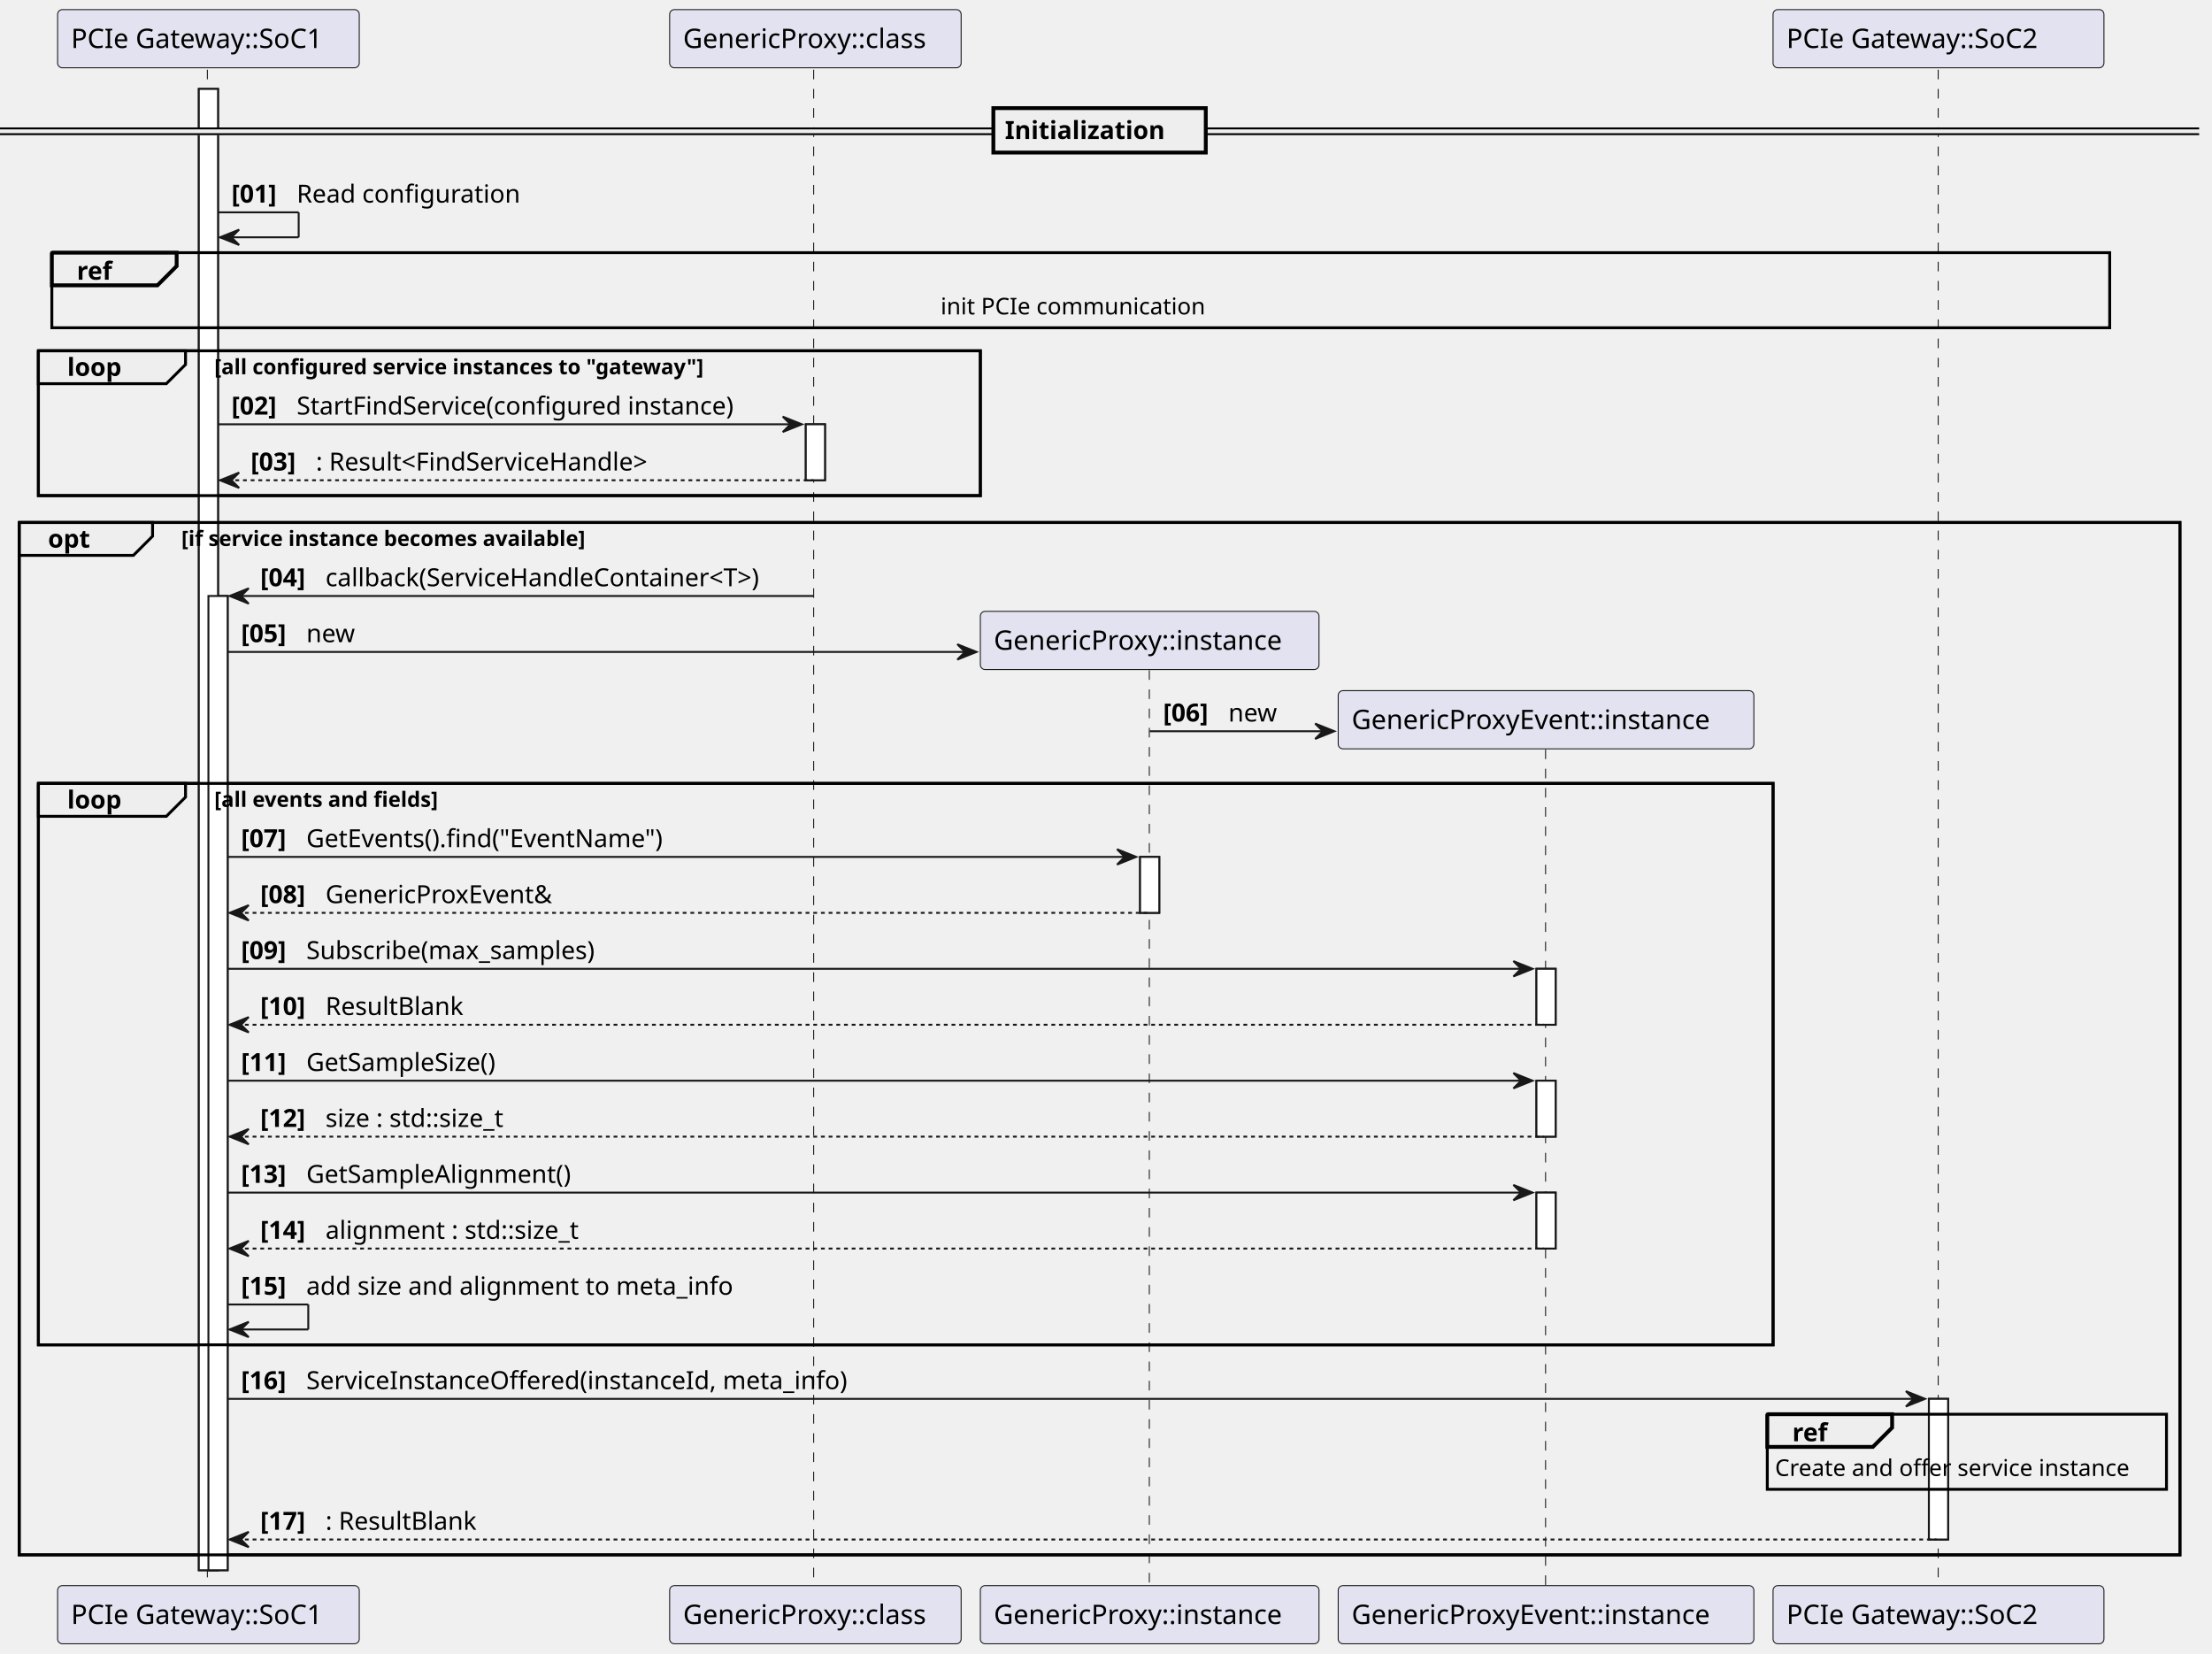
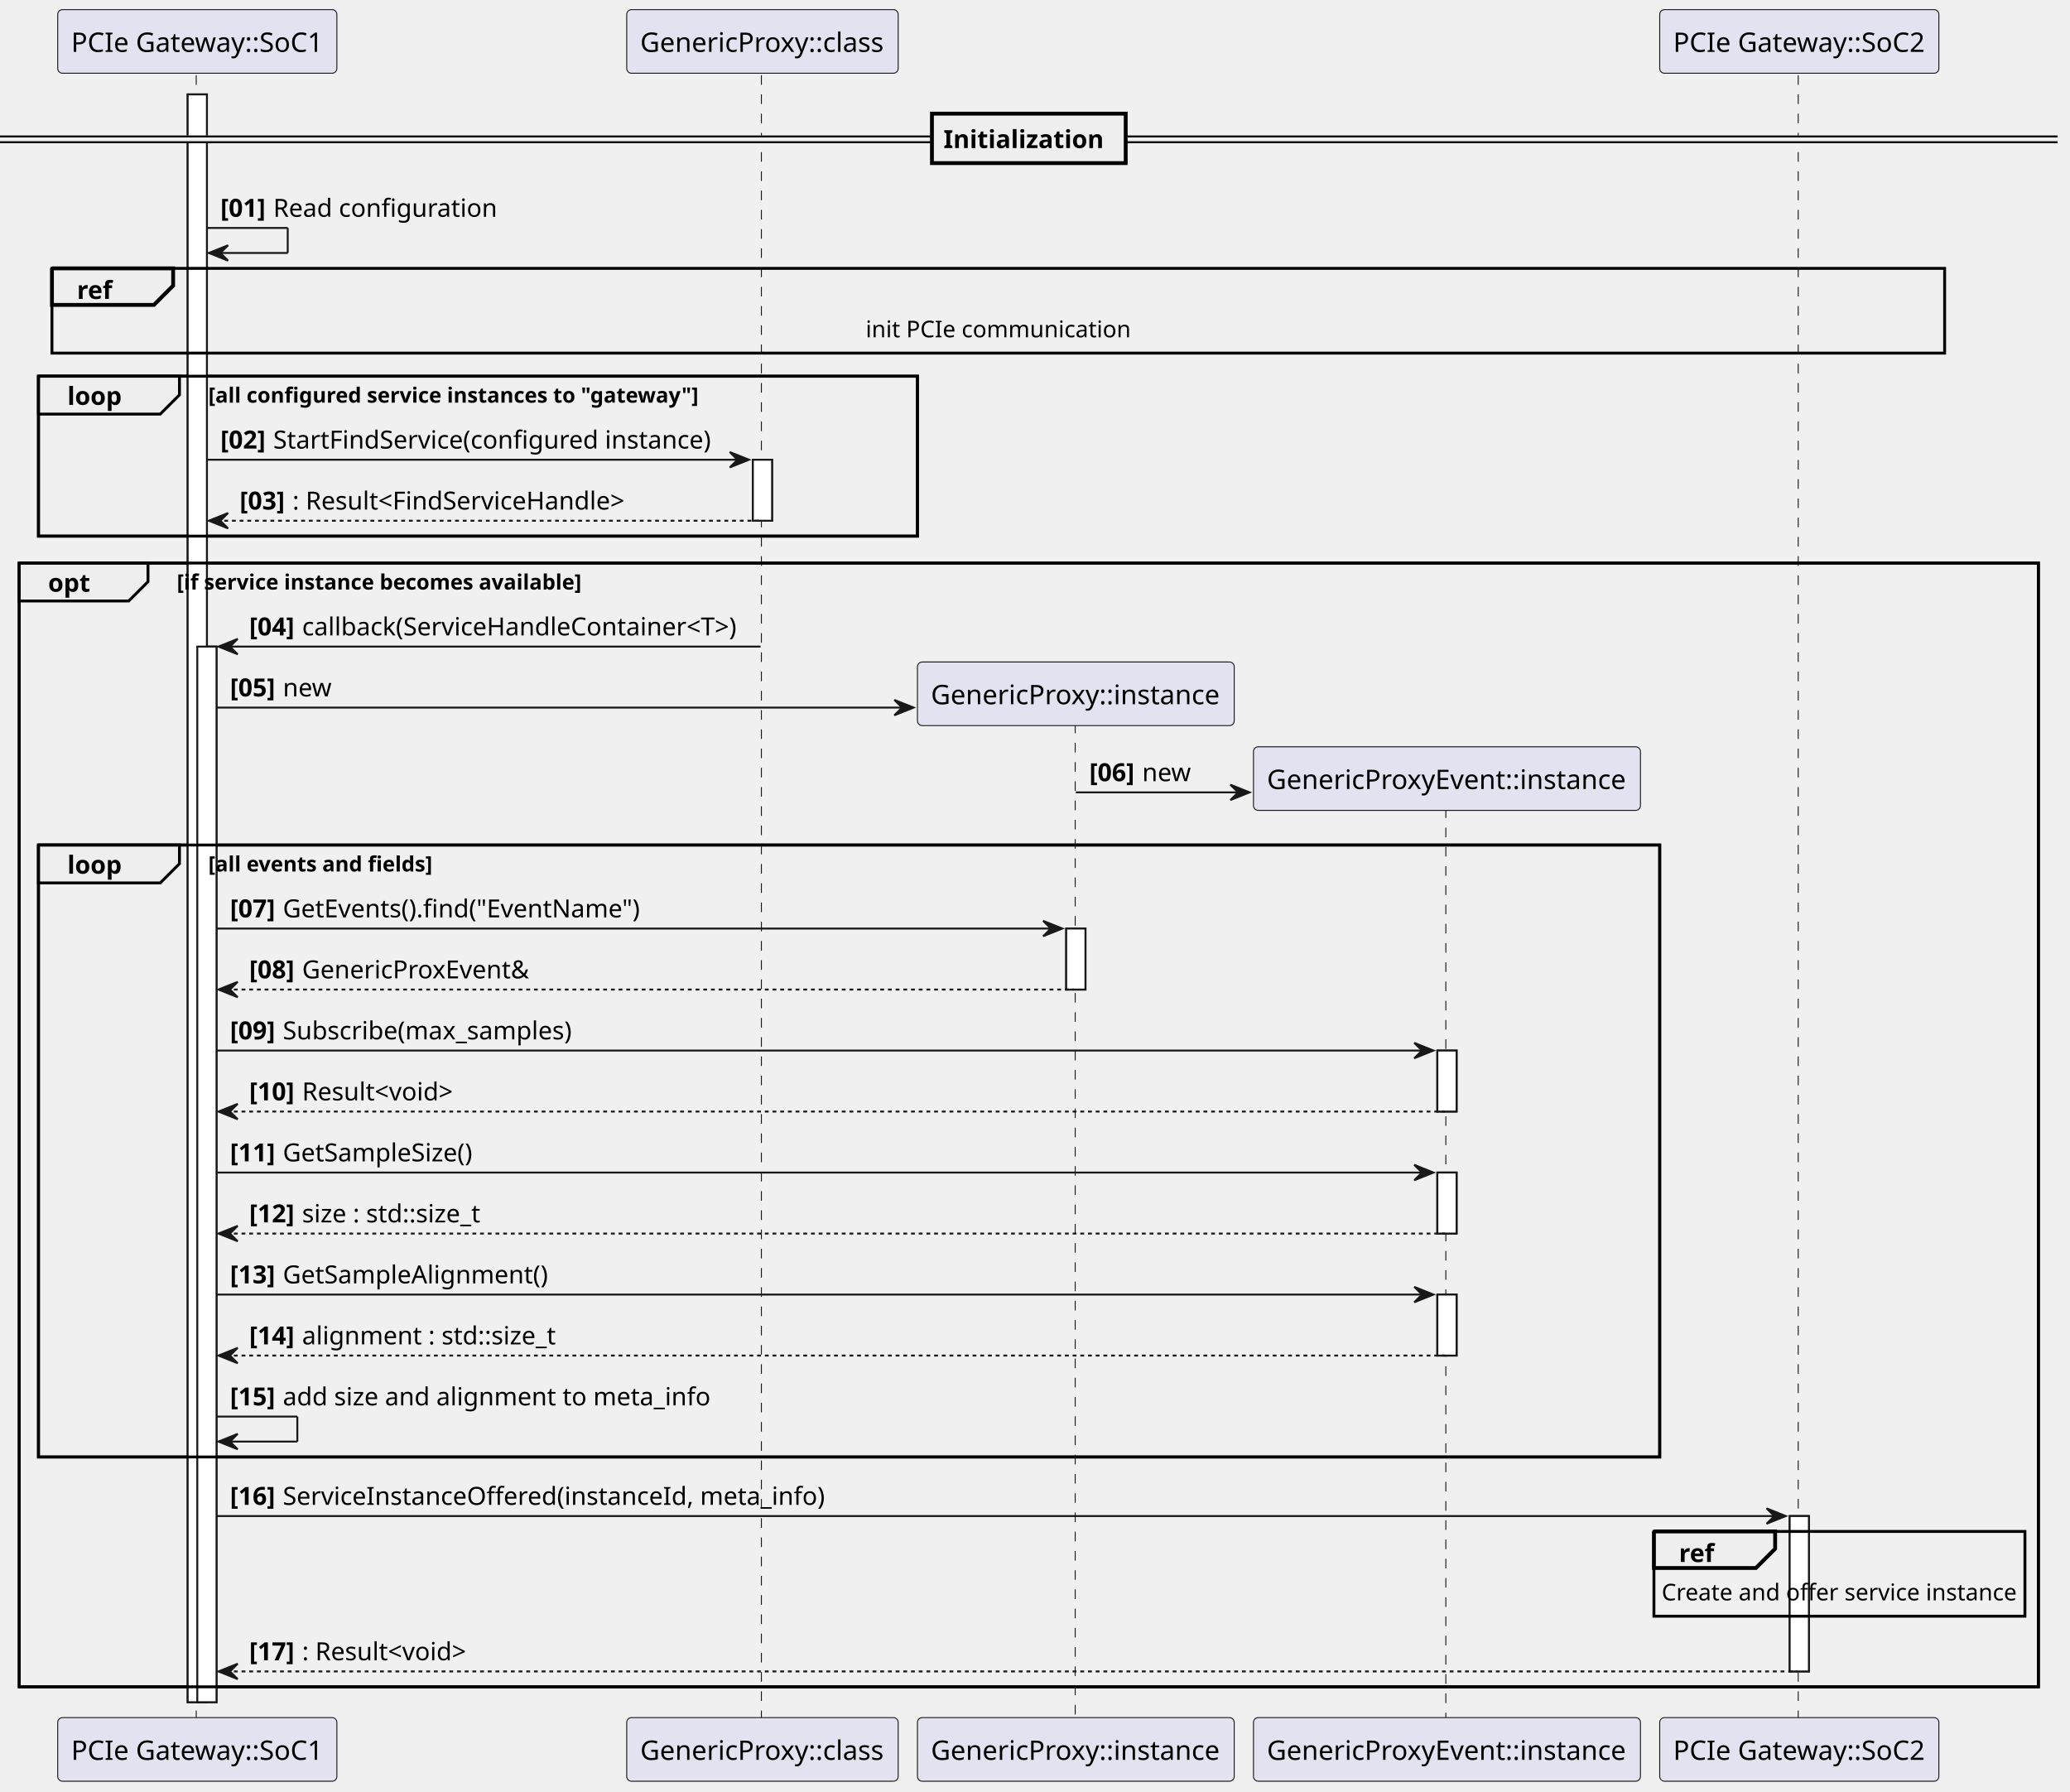
- <svg xmlns="http://www.w3.org/2000/svg" contentStyleType="text/css" data-diagram-type="SEQUENCE" height="861px" preserveAspectRatio="none" style="width:1152px;height:861px;background:#FFFFFF;" version="1.1" viewBox="0 0 1152 861" width="1152px" zoomAndPan="magnify">
+ <svg xmlns="http://www.w3.org/2000/svg" contentStyleType="text/css" data-diagram-type="SEQUENCE" height="931px" preserveAspectRatio="none" style="width:1076px;height:931px;background:#FFFFFF;" version="1.1" viewBox="0 0 1076 931" width="1076px" zoomAndPan="magnify">
  <defs />
  <g>
    <g>
-       <rect fill="#FFFFFF" height="771.32" style="stroke:#181818;stroke-width:1;" width="10" x="103.548" y="46.297" />
-     </g>
-     <g>
-       <rect fill="#FFFFFF" height="507.289" style="stroke:#181818;stroke-width:1;" width="10" x="108.548" y="310.328" />
-     </g>
-     <g>
-       <rect fill="#FFFFFF" height="29.133" style="stroke:#181818;stroke-width:1;" width="10" x="419.654" y="220.93" />
-     </g>
-     <g>
-       <rect fill="#FFFFFF" height="29.133" style="stroke:#181818;stroke-width:1;" width="10" x="593.744" y="446.188" />
-     </g>
-     <g>
-       <rect fill="#FFFFFF" height="29.133" style="stroke:#181818;stroke-width:1;" width="10" x="800.165" y="504.453" />
-     </g>
-     <g>
-       <rect fill="#FFFFFF" height="29.133" style="stroke:#181818;stroke-width:1;" width="10" x="800.165" y="562.719" />
-     </g>
-     <g>
-       <rect fill="#FFFFFF" height="29.133" style="stroke:#181818;stroke-width:1;" width="10" x="800.165" y="620.984" />
-     </g>
-     <g>
-       <rect fill="#FFFFFF" height="73.234" style="stroke:#181818;stroke-width:1;" width="10" x="1004.562" y="728.383" />
-     </g>
-     <rect fill="none" height="75.398" style="stroke:#000000;stroke-width:1.5;" width="490.56" x="20" y="182.664" />
-     <rect fill="none" height="537.555" style="stroke:#000000;stroke-width:1.5;" width="1125.3" x="10" y="272.062" />
-     <rect fill="none" height="292.328" style="stroke:#000000;stroke-width:1.5;" width="903.401" x="20" y="407.922" />
-     <g>
-       <rect fill="#000000" fill-opacity="0" height="790.32" width="8" x="104.548" y="36.297" />
-       <line style="stroke:#181818;stroke-width:0.5;stroke-dasharray:5,5;" x1="108" x2="108" y1="36.297" y2="826.617" />
-     </g>
-     <g>
-       <rect fill="#000000" fill-opacity="0" height="790.32" width="8" x="420.654" y="36.297" />
-       <line style="stroke:#181818;stroke-width:0.5;stroke-dasharray:5,5;" x1="423.748" x2="423.748" y1="36.297" y2="826.617" />
-     </g>
-     <g>
-       <rect fill="#000000" fill-opacity="0" height="477.641" width="8" x="594.744" y="348.977" />
-       <line style="stroke:#181818;stroke-width:0.5;stroke-dasharray:5,5;" x1="598.561" x2="598.561" y1="348.977" y2="826.617" />
-     </g>
-     <g>
-       <rect fill="#000000" fill-opacity="0" height="436.344" width="8" x="801.165" y="390.273" />
-       <line style="stroke:#181818;stroke-width:0.5;stroke-dasharray:5,5;" x1="804.928" x2="804.928" y1="390.273" y2="826.617" />
-     </g>
-     <g>
-       <rect fill="#000000" fill-opacity="0" height="790.32" width="8" x="1005.562" y="36.297" />
-       <line style="stroke:#181818;stroke-width:0.5;stroke-dasharray:5,5;" x1="1009.401" x2="1009.401" y1="36.297" y2="826.617" />
+       <rect fill="#FFFFFF" height="835.65" style="stroke:#181818;stroke-width:1;" width="10" x="97.555" y="49.068" />
+     </g>
+     <g>
+       <rect fill="#FFFFFF" height="548.658" style="stroke:#181818;stroke-width:1;" width="10" x="102.555" y="336.06" />
+     </g>
+     <g>
+       <rect fill="#FFFFFF" height="31.706" style="stroke:#181818;stroke-width:1;" width="10" x="391.333" y="238.942" />
+     </g>
+     <g>
+       <rect fill="#FFFFFF" height="31.706" style="stroke:#181818;stroke-width:1;" width="10" x="554.226" y="482.608" />
+     </g>
+     <g>
+       <rect fill="#FFFFFF" height="31.706" style="stroke:#181818;stroke-width:1;" width="10" x="747.143" y="546.02" />
+     </g>
+     <g>
+       <rect fill="#FFFFFF" height="31.706" style="stroke:#181818;stroke-width:1;" width="10" x="747.143" y="609.432" />
+     </g>
+     <g>
+       <rect fill="#FFFFFF" height="31.706" style="stroke:#181818;stroke-width:1;" width="10" x="747.143" y="672.844" />
+     </g>
+     <g>
+       <rect fill="#FFFFFF" height="80.756" style="stroke:#181818;stroke-width:1;" width="10" x="930.28" y="787.962" />
+     </g>
+     <rect fill="none" height="83.118" style="stroke:#000000;stroke-width:1.5;" width="456.893" x="20" y="195.53" />
+     <rect fill="none" height="584.07" style="stroke:#000000;stroke-width:1.5;" width="1049.575" x="10" y="292.648" />
+     <rect fill="none" height="318.06" style="stroke:#000000;stroke-width:1.5;" width="842.725" x="20" y="439.196" />
+     <g>
+       <rect fill="#000000" fill-opacity="0" height="854.65" width="8" x="98.555" y="39.068" />
+       <line style="stroke:#181818;stroke-width:0.5;stroke-dasharray:5,5;" x1="102" x2="102" y1="39.068" y2="893.718" />
+     </g>
+     <g>
+       <rect fill="#000000" fill-opacity="0" height="854.65" width="8" x="392.333" y="39.068" />
+       <line style="stroke:#181818;stroke-width:0.5;stroke-dasharray:5,5;" x1="395.773" x2="395.773" y1="39.068" y2="893.718" />
+     </g>
+     <g>
+       <rect fill="#000000" fill-opacity="0" height="517.624" width="8" x="555.226" y="376.094" />
+       <line style="stroke:#181818;stroke-width:0.5;stroke-dasharray:5,5;" x1="558.893" x2="558.893" y1="376.094" y2="893.718" />
+     </g>
+     <g>
+       <rect fill="#000000" fill-opacity="0" height="473.556" width="8" x="748.143" y="420.162" />
+       <line style="stroke:#181818;stroke-width:0.5;stroke-dasharray:5,5;" x1="751.56" x2="751.56" y1="420.162" y2="893.718" />
+     </g>
+     <g>
+       <rect fill="#000000" fill-opacity="0" height="854.65" width="8" x="931.28" y="39.068" />
+       <line style="stroke:#181818;stroke-width:0.5;stroke-dasharray:5,5;" x1="934.725" x2="934.725" y1="39.068" y2="893.718" />
    </g>
    <g class="participant participant-head" data-participant="GATEWAY">
-       <rect fill="#E2E2F0" height="30.297" rx="2.5" ry="2.5" style="stroke:#181818;stroke-width:0.5;" width="157.097" x="30" y="5" />
-       <text fill="#000000" font-family="sans-serif" font-size="14" lengthAdjust="spacing" textLength="143.097" x="37" y="24.995">PCIe Gateway::SoC1</text>
+       <rect fill="#E2E2F0" height="33.068" rx="2.5" ry="2.5" style="stroke:#181818;stroke-width:0.5;" width="145.109" x="30" y="5" />
+       <text fill="#000000" font-family="sans-serif" font-size="14" lengthAdjust="spacing" textLength="131.109" x="37" y="26.966">PCIe Gateway::SoC1</text>
    </g>
    <g class="participant participant-tail" data-participant="GATEWAY">
-       <rect fill="#E2E2F0" height="30.297" rx="2.5" ry="2.5" style="stroke:#181818;stroke-width:0.5;" width="157.097" x="30" y="825.617" />
-       <text fill="#000000" font-family="sans-serif" font-size="14" lengthAdjust="spacing" textLength="143.097" x="37" y="845.612">PCIe Gateway::SoC1</text>
+       <rect fill="#E2E2F0" height="33.068" rx="2.5" ry="2.5" style="stroke:#181818;stroke-width:0.5;" width="145.109" x="30" y="892.718" />
+       <text fill="#000000" font-family="sans-serif" font-size="14" lengthAdjust="spacing" textLength="131.109" x="37" y="914.684">PCIe Gateway::SoC1</text>
    </g>
    <g class="participant participant-head" data-participant="PROXY_CLASS">
-       <rect fill="#E2E2F0" height="30.297" rx="2.5" ry="2.5" style="stroke:#181818;stroke-width:0.5;" width="151.812" x="348.748" y="5" />
-       <text fill="#000000" font-family="sans-serif" font-size="14" lengthAdjust="spacing" textLength="137.812" x="355.748" y="24.995">GenericProxy::class</text>
+       <rect fill="#E2E2F0" height="33.068" rx="2.5" ry="2.5" style="stroke:#181818;stroke-width:0.5;" width="141.119" x="325.773" y="5" />
+       <text fill="#000000" font-family="sans-serif" font-size="14" lengthAdjust="spacing" textLength="127.12" x="332.773" y="26.966">GenericProxy::class</text>
    </g>
    <g class="participant participant-tail" data-participant="PROXY_CLASS">
-       <rect fill="#E2E2F0" height="30.297" rx="2.5" ry="2.5" style="stroke:#181818;stroke-width:0.5;" width="151.812" x="348.748" y="825.617" />
-       <text fill="#000000" font-family="sans-serif" font-size="14" lengthAdjust="spacing" textLength="137.812" x="355.748" y="845.612">GenericProxy::class</text>
+       <rect fill="#E2E2F0" height="33.068" rx="2.5" ry="2.5" style="stroke:#181818;stroke-width:0.5;" width="141.119" x="325.773" y="892.718" />
+       <text fill="#000000" font-family="sans-serif" font-size="14" lengthAdjust="spacing" textLength="127.12" x="332.773" y="914.684">GenericProxy::class</text>
    </g>
    <g class="participant participant-tail" data-participant="PROXY_INSTANCE">
-       <rect fill="#E2E2F0" height="30.297" rx="2.5" ry="2.5" style="stroke:#181818;stroke-width:0.5;" width="176.367" x="510.56" y="825.617" />
-       <text fill="#000000" font-family="sans-serif" font-size="14" lengthAdjust="spacing" textLength="162.367" x="517.561" y="845.612">GenericProxy::instance</text>
+       <rect fill="#E2E2F0" height="33.068" rx="2.5" ry="2.5" style="stroke:#181818;stroke-width:0.5;" width="164.667" x="476.893" y="892.718" />
+       <text fill="#000000" font-family="sans-serif" font-size="14" lengthAdjust="spacing" textLength="150.667" x="483.893" y="914.684">GenericProxy::instance</text>
    </g>
    <g class="participant participant-tail" data-participant="PROXY_EVENT_INSTANCE">
-       <rect fill="#E2E2F0" height="30.297" rx="2.5" ry="2.5" style="stroke:#181818;stroke-width:0.5;" width="216.474" x="696.928" y="825.617" />
-       <text fill="#000000" font-family="sans-serif" font-size="14" lengthAdjust="spacing" textLength="202.474" x="703.928" y="845.612">GenericProxyEvent::instance</text>
+       <rect fill="#E2E2F0" height="33.068" rx="2.5" ry="2.5" style="stroke:#181818;stroke-width:0.5;" width="201.165" x="651.56" y="892.718" />
+       <text fill="#000000" font-family="sans-serif" font-size="14" lengthAdjust="spacing" textLength="187.165" x="658.56" y="914.684">GenericProxyEvent::instance</text>
    </g>
    <g class="participant participant-head" data-participant="GATEWAY_OTHER">
-       <rect fill="#E2E2F0" height="30.297" rx="2.5" ry="2.5" style="stroke:#181818;stroke-width:0.5;" width="172.32" x="923.401" y="5" />
-       <text fill="#000000" font-family="sans-serif" font-size="14" lengthAdjust="spacing" textLength="158.32" x="930.401" y="24.995">PCIe Gateway::SoC2</text>
+       <rect fill="#E2E2F0" height="33.068" rx="2.5" ry="2.5" style="stroke:#181818;stroke-width:0.5;" width="145.109" x="862.725" y="5" />
+       <text fill="#000000" font-family="sans-serif" font-size="14" lengthAdjust="spacing" textLength="131.109" x="869.725" y="26.966">PCIe Gateway::SoC2</text>
    </g>
    <g class="participant participant-tail" data-participant="GATEWAY_OTHER">
-       <rect fill="#E2E2F0" height="30.297" rx="2.5" ry="2.5" style="stroke:#181818;stroke-width:0.5;" width="172.32" x="923.401" y="825.617" />
-       <text fill="#000000" font-family="sans-serif" font-size="14" lengthAdjust="spacing" textLength="158.32" x="930.401" y="845.612">PCIe Gateway::SoC2</text>
-     </g>
-     <g>
-       <rect fill="#FFFFFF" height="771.32" style="stroke:#181818;stroke-width:1;" width="10" x="103.548" y="46.297" />
-     </g>
-     <g>
-       <rect fill="#FFFFFF" height="507.289" style="stroke:#181818;stroke-width:1;" width="10" x="108.548" y="310.328" />
-     </g>
-     <g>
-       <rect fill="#FFFFFF" height="29.133" style="stroke:#181818;stroke-width:1;" width="10" x="419.654" y="220.93" />
-     </g>
-     <g>
-       <rect fill="#FFFFFF" height="29.133" style="stroke:#181818;stroke-width:1;" width="10" x="593.744" y="446.188" />
-     </g>
-     <g>
-       <rect fill="#FFFFFF" height="29.133" style="stroke:#181818;stroke-width:1;" width="10" x="800.165" y="504.453" />
-     </g>
-     <g>
-       <rect fill="#FFFFFF" height="29.133" style="stroke:#181818;stroke-width:1;" width="10" x="800.165" y="562.719" />
-     </g>
-     <g>
-       <rect fill="#FFFFFF" height="29.133" style="stroke:#181818;stroke-width:1;" width="10" x="800.165" y="620.984" />
-     </g>
-     <g>
-       <rect fill="#FFFFFF" height="73.234" style="stroke:#181818;stroke-width:1;" width="10" x="1004.562" y="728.383" />
-     </g>
-     <rect fill="#EEEEEE" height="3" style="stroke:#EEEEEE;stroke-width:1;" width="1145.3" x="0" y="66.863" />
-     <line style="stroke:#000000;stroke-width:1;" x1="0" x2="1145.3" y1="66.863" y2="66.863" />
-     <line style="stroke:#000000;stroke-width:1;" x1="0" x2="1145.3" y1="69.863" y2="69.863" />
-     <rect fill="#EEEEEE" height="23.133" style="stroke:#000000;stroke-width:2;" width="110.624" x="517.338" y="56.297" />
-     <text fill="#000000" font-family="sans-serif" font-size="13" font-weight="bold" lengthAdjust="spacing" textLength="92.098" x="523.338" y="72.364">Initialization</text>
+       <rect fill="#E2E2F0" height="33.068" rx="2.5" ry="2.5" style="stroke:#181818;stroke-width:0.5;" width="145.109" x="862.725" y="892.718" />
+       <text fill="#000000" font-family="sans-serif" font-size="14" lengthAdjust="spacing" textLength="131.109" x="869.725" y="914.684">PCIe Gateway::SoC2</text>
+     </g>
+     <g>
+       <rect fill="#FFFFFF" height="835.65" style="stroke:#181818;stroke-width:1;" width="10" x="97.555" y="49.068" />
+     </g>
+     <g>
+       <rect fill="#FFFFFF" height="548.658" style="stroke:#181818;stroke-width:1;" width="10" x="102.555" y="336.06" />
+     </g>
+     <g>
+       <rect fill="#FFFFFF" height="31.706" style="stroke:#181818;stroke-width:1;" width="10" x="391.333" y="238.942" />
+     </g>
+     <g>
+       <rect fill="#FFFFFF" height="31.706" style="stroke:#181818;stroke-width:1;" width="10" x="554.226" y="482.608" />
+     </g>
+     <g>
+       <rect fill="#FFFFFF" height="31.706" style="stroke:#181818;stroke-width:1;" width="10" x="747.143" y="546.02" />
+     </g>
+     <g>
+       <rect fill="#FFFFFF" height="31.706" style="stroke:#181818;stroke-width:1;" width="10" x="747.143" y="609.432" />
+     </g>
+     <g>
+       <rect fill="#FFFFFF" height="31.706" style="stroke:#181818;stroke-width:1;" width="10" x="747.143" y="672.844" />
+     </g>
+     <g>
+       <rect fill="#FFFFFF" height="80.756" style="stroke:#181818;stroke-width:1;" width="10" x="930.28" y="787.962" />
+     </g>
+     <rect fill="#EEEEEE" height="3" style="stroke:#EEEEEE;stroke-width:1;" width="1069.575" x="0" y="70.921" />
+     <line style="stroke:#000000;stroke-width:1;" x1="0" x2="1069.575" y1="70.921" y2="70.921" />
+     <line style="stroke:#000000;stroke-width:1;" x1="0" x2="1069.575" y1="73.921" y2="73.921" />
+     <rect fill="#EEEEEE" height="25.706" style="stroke:#000000;stroke-width:2;" width="100.723" x="484.426" y="59.068" />
+     <text fill="#000000" font-family="sans-serif" font-size="13" font-weight="bold" lengthAdjust="spacing" textLength="83.343" x="490.426" y="76.965">Initialization</text>
    <g class="message" data-participant-1="GATEWAY" data-participant-2="GATEWAY">
-       <line style="stroke:#181818;stroke-width:1;" x1="113.548" x2="155.548" y1="110.562" y2="110.562" />
-       <line style="stroke:#181818;stroke-width:1;" x1="155.548" x2="155.548" y1="110.562" y2="123.562" />
-       <line style="stroke:#181818;stroke-width:1;" x1="114.548" x2="155.548" y1="123.562" y2="123.562" />
-       <polygon fill="#181818" points="124.548,119.562,114.548,123.562,124.548,127.562,120.548,123.562" style="stroke:#181818;stroke-width:1;" />
-       <text fill="#000000" font-family="sans-serif" font-size="13" font-weight="bold" lengthAdjust="spacing" textLength="29.974" x="120.548" y="105.497">[01]</text>
-       <text fill="#000000" font-family="sans-serif" font-size="13" lengthAdjust="spacing" textLength="123.614" x="154.522" y="105.497">Read configuration</text>
-     </g>
-     <rect fill="none" height="39.102" style="stroke:#000000;stroke-width:1.5;" width="1071.722" x="27" y="131.562" />
-     <path d="M27,131.562 L92,131.562 L92,138.562 L82,148.562 L27,148.562 L27,131.562" fill="#EEEEEE" style="stroke:#000000;stroke-width:2;" />
-     <text fill="#000000" font-family="sans-serif" font-size="13" font-weight="bold" lengthAdjust="spacing" textLength="20.884" x="40" y="145.629">ref</text>
-     <text fill="#000000" font-family="sans-serif" font-size="12" lengthAdjust="spacing" textLength="145.945" x="489.888" y="163.701">init PCIe communication</text>
-     <path d="M20,182.664 L96.624,182.664 L96.624,189.797 L86.624,199.797 L20,199.797 L20,182.664" fill="#EEEEEE" style="stroke:#000000;stroke-width:1.5;" />
-     <rect fill="none" height="75.398" style="stroke:#000000;stroke-width:1.5;" width="490.56" x="20" y="182.664" />
-     <text fill="#000000" font-family="sans-serif" font-size="13" font-weight="bold" lengthAdjust="spacing" textLength="31.624" x="35" y="195.731">loop</text>
-     <text fill="#000000" font-family="sans-serif" font-size="11" font-weight="bold" lengthAdjust="spacing" textLength="291.688" x="111.624" y="194.875">[all configured service instances to "gateway"]</text>
+       <line style="stroke:#181818;stroke-width:1;" x1="107.555" x2="149.555" y1="118.48" y2="118.48" />
+       <line style="stroke:#181818;stroke-width:1;" x1="149.555" x2="149.555" y1="118.48" y2="131.48" />
+       <line style="stroke:#181818;stroke-width:1;" x1="108.555" x2="149.555" y1="131.48" y2="131.48" />
+       <polygon fill="#181818" points="118.555,127.48,108.555,131.48,118.555,135.48,114.555,131.48" style="stroke:#181818;stroke-width:1;" />
+       <text fill="#000000" font-family="sans-serif" font-size="13" font-weight="bold" lengthAdjust="spacing" textLength="23.478" x="114.555" y="112.671">[01]</text>
+       <text fill="#000000" font-family="sans-serif" font-size="13" lengthAdjust="spacing" textLength="116.688" x="142.033" y="112.671">Read configuration</text>
+     </g>
+     <rect fill="none" height="44.05" style="stroke:#000000;stroke-width:1.5;" width="983.835" x="27" y="139.48" />
+     <path d="M27,139.48 L90,139.48 L90,148.48 L80,158.48 L27,158.48 L27,139.48" fill="#EEEEEE" style="stroke:#000000;stroke-width:2;" />
+     <text fill="#000000" font-family="sans-serif" font-size="13" font-weight="bold" lengthAdjust="spacing" textLength="18.616" x="40" y="155.377">ref</text>
+     <text fill="#000000" font-family="sans-serif" font-size="12" lengthAdjust="spacing" textLength="137.845" x="449.995" y="175.308">init PCIe communication</text>
+     <path d="M20,195.53 L93.288,195.53 L93.288,205.236 L83.288,215.236 L20,215.236 L20,195.53" fill="#EEEEEE" style="stroke:#000000;stroke-width:1.5;" />
+     <rect fill="none" height="83.118" style="stroke:#000000;stroke-width:1.5;" width="456.893" x="20" y="195.53" />
+     <text fill="#000000" font-family="sans-serif" font-size="13" font-weight="bold" lengthAdjust="spacing" textLength="28.288" x="35" y="210.427">loop</text>
+     <text fill="#000000" font-family="sans-serif" font-size="11" font-weight="bold" lengthAdjust="spacing" textLength="255.099" x="108.288" y="209.289">[all configured service instances to "gateway"]</text>
    <g class="message" data-participant-1="GATEWAY" data-participant-2="PROXY_CLASS">
-       <polygon fill="#181818" points="407.654,216.93,417.654,220.93,407.654,224.93,411.654,220.93" style="stroke:#181818;stroke-width:1;" />
-       <line style="stroke:#181818;stroke-width:1;" x1="113.548" x2="413.654" y1="220.93" y2="220.93" />
-       <text fill="#000000" font-family="sans-serif" font-size="13" font-weight="bold" lengthAdjust="spacing" textLength="29.974" x="120.548" y="215.864">[02]</text>
-       <text fill="#000000" font-family="sans-serif" font-size="13" lengthAdjust="spacing" textLength="246.346" x="154.522" y="215.864">StartFindService(configured instance)</text>
+       <polygon fill="#181818" points="379.333,234.942,389.333,238.942,379.333,242.942,383.333,238.942" style="stroke:#181818;stroke-width:1;" />
+       <line style="stroke:#181818;stroke-width:1;" x1="107.555" x2="385.333" y1="238.942" y2="238.942" />
+       <text fill="#000000" font-family="sans-serif" font-size="13" font-weight="bold" lengthAdjust="spacing" textLength="23.478" x="114.555" y="233.133">[02]</text>
+       <text fill="#000000" font-family="sans-serif" font-size="13" lengthAdjust="spacing" textLength="227.76" x="142.033" y="233.133">StartFindService(configured instance)</text>
    </g>
    <g class="message" data-participant-1="PROXY_CLASS" data-participant-2="GATEWAY">
-       <polygon fill="#181818" points="124.548,246.062,114.548,250.062,124.548,254.062,120.548,250.062" style="stroke:#181818;stroke-width:1;" />
-       <line style="stroke:#181818;stroke-width:1;stroke-dasharray:2,2;" x1="118.548" x2="423.654" y1="250.062" y2="250.062" />
-       <text fill="#000000" font-family="sans-serif" font-size="13" font-weight="bold" lengthAdjust="spacing" textLength="29.974" x="130.548" y="244.997">[03]</text>
-       <text fill="#000000" font-family="sans-serif" font-size="13" lengthAdjust="spacing" textLength="192.518" x="164.522" y="244.997">: Result&lt;FindServiceHandle&gt;</text>
-     </g>
-     <path d="M10,272.062 L79.451,272.062 L79.451,279.195 L69.451,289.195 L10,289.195 L10,272.062" fill="#EEEEEE" style="stroke:#000000;stroke-width:1.5;" />
-     <rect fill="none" height="537.555" style="stroke:#000000;stroke-width:1.5;" width="1125.3" x="10" y="272.062" />
-     <text fill="#000000" font-family="sans-serif" font-size="13" font-weight="bold" lengthAdjust="spacing" textLength="24.451" x="25" y="285.129">opt</text>
-     <text fill="#000000" font-family="sans-serif" font-size="11" font-weight="bold" lengthAdjust="spacing" textLength="241.893" x="94.451" y="284.273">[if service instance becomes available]</text>
+       <polygon fill="#181818" points="118.555,266.648,108.555,270.648,118.555,274.648,114.555,270.648" style="stroke:#181818;stroke-width:1;" />
+       <line style="stroke:#181818;stroke-width:1;stroke-dasharray:2,2;" x1="112.555" x2="395.333" y1="270.648" y2="270.648" />
+       <text fill="#000000" font-family="sans-serif" font-size="13" font-weight="bold" lengthAdjust="spacing" textLength="23.478" x="124.555" y="264.839">[03]</text>
+       <text fill="#000000" font-family="sans-serif" font-size="13" lengthAdjust="spacing" textLength="172.601" x="152.033" y="264.839">: Result&lt;FindServiceHandle&gt;</text>
+     </g>
+     <path d="M10,292.648 L76.918,292.648 L76.918,302.354 L66.918,312.354 L10,312.354 L10,292.648" fill="#EEEEEE" style="stroke:#000000;stroke-width:1.5;" />
+     <rect fill="none" height="584.07" style="stroke:#000000;stroke-width:1.5;" width="1049.575" x="10" y="292.648" />
+     <text fill="#000000" font-family="sans-serif" font-size="13" font-weight="bold" lengthAdjust="spacing" textLength="21.918" x="25" y="307.545">opt</text>
+     <text fill="#000000" font-family="sans-serif" font-size="11" font-weight="bold" lengthAdjust="spacing" textLength="210.329" x="91.918" y="306.407">[if service instance becomes available]</text>
    <g class="message" data-participant-1="PROXY_CLASS" data-participant-2="GATEWAY">
-       <polygon fill="#181818" points="129.548,306.328,119.548,310.328,129.548,314.328,125.548,310.328" style="stroke:#181818;stroke-width:1;" />
-       <line style="stroke:#181818;stroke-width:1;" x1="123.548" x2="423.654" y1="310.328" y2="310.328" />
-       <text fill="#000000" font-family="sans-serif" font-size="13" font-weight="bold" lengthAdjust="spacing" textLength="29.974" x="135.548" y="305.262">[04]</text>
-       <text fill="#000000" font-family="sans-serif" font-size="13" lengthAdjust="spacing" textLength="250.517" x="169.522" y="305.262">callback(ServiceHandleContainer&lt;T&gt;)</text>
+       <polygon fill="#181818" points="123.555,332.06,113.555,336.06,123.555,340.06,119.555,336.06" style="stroke:#181818;stroke-width:1;" />
+       <line style="stroke:#181818;stroke-width:1;" x1="117.555" x2="395.333" y1="336.06" y2="336.06" />
+       <text fill="#000000" font-family="sans-serif" font-size="13" font-weight="bold" lengthAdjust="spacing" textLength="23.478" x="129.555" y="330.251">[04]</text>
+       <text fill="#000000" font-family="sans-serif" font-size="13" lengthAdjust="spacing" textLength="225.81" x="157.033" y="330.251">callback(ServiceHandleContainer&lt;T&gt;)</text>
    </g>
    <g class="message" data-participant-1="GATEWAY" data-participant-2="PROXY_INSTANCE">
-       <polygon fill="#181818" points="498.56,335.461,508.56,339.461,498.56,343.461,502.56,339.461" style="stroke:#181818;stroke-width:1;" />
-       <line style="stroke:#181818;stroke-width:1;" x1="118.548" x2="504.56" y1="339.461" y2="339.461" />
-       <text fill="#000000" font-family="sans-serif" font-size="13" font-weight="bold" lengthAdjust="spacing" textLength="29.974" x="125.548" y="334.395">[05]</text>
-       <text fill="#000000" font-family="sans-serif" font-size="13" lengthAdjust="spacing" textLength="26.87" x="159.522" y="334.395">new</text>
-     </g>
-     <rect fill="#E2E2F0" height="30.297" rx="2.5" ry="2.5" style="stroke:#181818;stroke-width:0.5;" width="176.367" x="510.56" y="318.328" />
-     <text fill="#000000" font-family="sans-serif" font-size="14" lengthAdjust="spacing" textLength="162.367" x="517.561" y="338.323">GenericProxy::instance</text>
+       <polygon fill="#181818" points="464.893,363.766,474.893,367.766,464.893,371.766,468.893,367.766" style="stroke:#181818;stroke-width:1;" />
+       <line style="stroke:#181818;stroke-width:1;" x1="112.555" x2="470.893" y1="367.766" y2="367.766" />
+       <text fill="#000000" font-family="sans-serif" font-size="13" font-weight="bold" lengthAdjust="spacing" textLength="23.478" x="119.555" y="361.957">[05]</text>
+       <text fill="#000000" font-family="sans-serif" font-size="13" lengthAdjust="spacing" textLength="25.584" x="147.033" y="361.957">new</text>
+     </g>
+     <rect fill="#E2E2F0" height="33.068" rx="2.5" ry="2.5" style="stroke:#181818;stroke-width:0.5;" width="164.667" x="476.893" y="344.06" />
+     <text fill="#000000" font-family="sans-serif" font-size="14" lengthAdjust="spacing" textLength="150.667" x="483.893" y="366.026">GenericProxy::instance</text>
    <g class="message" data-participant-1="PROXY_INSTANCE" data-participant-2="PROXY_EVENT_INSTANCE">
-       <polygon fill="#181818" points="684.928,376.758,694.928,380.758,684.928,384.758,688.928,380.758" style="stroke:#181818;stroke-width:1;" />
-       <line style="stroke:#181818;stroke-width:1;" x1="598.744" x2="690.928" y1="380.758" y2="380.758" />
-       <text fill="#000000" font-family="sans-serif" font-size="13" font-weight="bold" lengthAdjust="spacing" textLength="29.974" x="605.744" y="375.692">[06]</text>
-       <text fill="#000000" font-family="sans-serif" font-size="13" lengthAdjust="spacing" textLength="26.87" x="639.718" y="375.692">new</text>
-     </g>
-     <rect fill="#E2E2F0" height="30.297" rx="2.5" ry="2.5" style="stroke:#181818;stroke-width:0.5;" width="216.474" x="696.928" y="359.625" />
-     <text fill="#000000" font-family="sans-serif" font-size="14" lengthAdjust="spacing" textLength="202.474" x="703.928" y="379.62">GenericProxyEvent::instance</text>
-     <path d="M20,407.922 L96.624,407.922 L96.624,415.055 L86.624,425.055 L20,425.055 L20,407.922" fill="#EEEEEE" style="stroke:#000000;stroke-width:1.5;" />
-     <rect fill="none" height="292.328" style="stroke:#000000;stroke-width:1.5;" width="903.401" x="20" y="407.922" />
-     <text fill="#000000" font-family="sans-serif" font-size="13" font-weight="bold" lengthAdjust="spacing" textLength="31.624" x="35" y="420.989">loop</text>
-     <text fill="#000000" font-family="sans-serif" font-size="11" font-weight="bold" lengthAdjust="spacing" textLength="135.572" x="111.624" y="420.132">[all events and fields]</text>
+       <polygon fill="#181818" points="639.56,407.834,649.56,411.834,639.56,415.834,643.56,411.834" style="stroke:#181818;stroke-width:1;" />
+       <line style="stroke:#181818;stroke-width:1;" x1="559.226" x2="645.56" y1="411.834" y2="411.834" />
+       <text fill="#000000" font-family="sans-serif" font-size="13" font-weight="bold" lengthAdjust="spacing" textLength="23.478" x="566.226" y="406.025">[06]</text>
+       <text fill="#000000" font-family="sans-serif" font-size="13" lengthAdjust="spacing" textLength="25.584" x="593.705" y="406.025">new</text>
+     </g>
+     <rect fill="#E2E2F0" height="33.068" rx="2.5" ry="2.5" style="stroke:#181818;stroke-width:0.5;" width="201.165" x="651.56" y="388.128" />
+     <text fill="#000000" font-family="sans-serif" font-size="14" lengthAdjust="spacing" textLength="187.165" x="658.56" y="410.094">GenericProxyEvent::instance</text>
+     <path d="M20,439.196 L93.288,439.196 L93.288,448.902 L83.288,458.902 L20,458.902 L20,439.196" fill="#EEEEEE" style="stroke:#000000;stroke-width:1.5;" />
+     <rect fill="none" height="318.06" style="stroke:#000000;stroke-width:1.5;" width="842.725" x="20" y="439.196" />
+     <text fill="#000000" font-family="sans-serif" font-size="13" font-weight="bold" lengthAdjust="spacing" textLength="28.288" x="35" y="454.093">loop</text>
+     <text fill="#000000" font-family="sans-serif" font-size="11" font-weight="bold" lengthAdjust="spacing" textLength="116.676" x="108.288" y="452.955">[all events and fields]</text>
    <g class="message" data-participant-1="GATEWAY" data-participant-2="PROXY_INSTANCE">
-       <polygon fill="#181818" points="581.744,442.188,591.744,446.188,581.744,450.188,585.744,446.188" style="stroke:#181818;stroke-width:1;" />
-       <line style="stroke:#181818;stroke-width:1;" x1="118.548" x2="587.744" y1="446.188" y2="446.188" />
-       <text fill="#000000" font-family="sans-serif" font-size="13" font-weight="bold" lengthAdjust="spacing" textLength="29.974" x="125.548" y="441.122">[07]</text>
-       <text fill="#000000" font-family="sans-serif" font-size="13" lengthAdjust="spacing" textLength="203.836" x="159.522" y="441.122">GetEvents().find("EventName")</text>
+       <polygon fill="#181818" points="542.226,478.608,552.226,482.608,542.226,486.608,546.226,482.608" style="stroke:#181818;stroke-width:1;" />
+       <line style="stroke:#181818;stroke-width:1;" x1="112.555" x2="548.226" y1="482.608" y2="482.608" />
+       <text fill="#000000" font-family="sans-serif" font-size="13" font-weight="bold" lengthAdjust="spacing" textLength="23.478" x="119.555" y="476.799">[07]</text>
+       <text fill="#000000" font-family="sans-serif" font-size="13" lengthAdjust="spacing" textLength="185.705" x="147.033" y="476.799">GetEvents().find("EventName")</text>
    </g>
    <g class="message" data-participant-1="PROXY_INSTANCE" data-participant-2="GATEWAY">
-       <polygon fill="#181818" points="129.548,471.32,119.548,475.32,129.548,479.32,125.548,475.32" style="stroke:#181818;stroke-width:1;" />
-       <line style="stroke:#181818;stroke-width:1;stroke-dasharray:2,2;" x1="123.548" x2="597.744" y1="475.32" y2="475.32" />
-       <text fill="#000000" font-family="sans-serif" font-size="13" font-weight="bold" lengthAdjust="spacing" textLength="29.974" x="135.548" y="470.254">[08]</text>
-       <text fill="#000000" font-family="sans-serif" font-size="13" lengthAdjust="spacing" textLength="126.623" x="169.522" y="470.254">GenericProxEvent&amp;</text>
+       <polygon fill="#181818" points="123.555,510.314,113.555,514.314,123.555,518.314,119.555,514.314" style="stroke:#181818;stroke-width:1;" />
+       <line style="stroke:#181818;stroke-width:1;stroke-dasharray:2,2;" x1="117.555" x2="558.226" y1="514.314" y2="514.314" />
+       <text fill="#000000" font-family="sans-serif" font-size="13" font-weight="bold" lengthAdjust="spacing" textLength="23.478" x="129.555" y="508.505">[08]</text>
+       <text fill="#000000" font-family="sans-serif" font-size="13" lengthAdjust="spacing" textLength="118.508" x="157.033" y="508.505">GenericProxEvent&amp;</text>
    </g>
    <g class="message" data-participant-1="GATEWAY" data-participant-2="PROXY_EVENT_INSTANCE">
-       <polygon fill="#181818" points="788.165,500.453,798.165,504.453,788.165,508.453,792.165,504.453" style="stroke:#181818;stroke-width:1;" />
-       <line style="stroke:#181818;stroke-width:1;" x1="118.548" x2="794.165" y1="504.453" y2="504.453" />
-       <text fill="#000000" font-family="sans-serif" font-size="13" font-weight="bold" lengthAdjust="spacing" textLength="29.974" x="125.548" y="499.387">[09]</text>
-       <text fill="#000000" font-family="sans-serif" font-size="13" lengthAdjust="spacing" textLength="162.875" x="159.522" y="499.387">Subscribe(max_samples)</text>
+       <polygon fill="#181818" points="735.143,542.02,745.143,546.02,735.143,550.02,739.143,546.02" style="stroke:#181818;stroke-width:1;" />
+       <line style="stroke:#181818;stroke-width:1;" x1="112.555" x2="741.143" y1="546.02" y2="546.02" />
+       <text fill="#000000" font-family="sans-serif" font-size="13" font-weight="bold" lengthAdjust="spacing" textLength="23.478" x="119.555" y="540.211">[09]</text>
+       <text fill="#000000" font-family="sans-serif" font-size="13" lengthAdjust="spacing" textLength="150.163" x="147.033" y="540.211">Subscribe(max_samples)</text>
    </g>
    <g class="message" data-participant-1="PROXY_EVENT_INSTANCE" data-participant-2="GATEWAY">
-       <polygon fill="#181818" points="129.548,529.586,119.548,533.586,129.548,537.586,125.548,533.586" style="stroke:#181818;stroke-width:1;" />
-       <line style="stroke:#181818;stroke-width:1;stroke-dasharray:2,2;" x1="123.548" x2="804.165" y1="533.586" y2="533.586" />
-       <text fill="#000000" font-family="sans-serif" font-size="13" font-weight="bold" lengthAdjust="spacing" textLength="29.974" x="135.548" y="528.52">[10]</text>
-       <text fill="#000000" font-family="sans-serif" font-size="13" lengthAdjust="spacing" textLength="77.016" x="169.522" y="528.52">ResultBlank</text>
+       <polygon fill="#181818" points="123.555,573.726,113.555,577.726,123.555,581.726,119.555,577.726" style="stroke:#181818;stroke-width:1;" />
+       <line style="stroke:#181818;stroke-width:1;stroke-dasharray:2,2;" x1="117.555" x2="751.143" y1="577.726" y2="577.726" />
+       <text fill="#000000" font-family="sans-serif" font-size="13" font-weight="bold" lengthAdjust="spacing" textLength="23.478" x="129.555" y="571.917">[10]</text>
+       <text fill="#000000" font-family="sans-serif" font-size="13" lengthAdjust="spacing" textLength="78.416" x="157.033" y="571.917">Result&lt;void&gt;</text>
    </g>
    <g class="message" data-participant-1="GATEWAY" data-participant-2="PROXY_EVENT_INSTANCE">
-       <polygon fill="#181818" points="788.165,558.719,798.165,562.719,788.165,566.719,792.165,562.719" style="stroke:#181818;stroke-width:1;" />
-       <line style="stroke:#181818;stroke-width:1;" x1="118.548" x2="794.165" y1="562.719" y2="562.719" />
-       <text fill="#000000" font-family="sans-serif" font-size="13" font-weight="bold" lengthAdjust="spacing" textLength="29.974" x="125.548" y="557.653">[11]</text>
-       <text fill="#000000" font-family="sans-serif" font-size="13" lengthAdjust="spacing" textLength="108.742" x="159.522" y="557.653">GetSampleSize()</text>
+       <polygon fill="#181818" points="735.143,605.432,745.143,609.432,735.143,613.432,739.143,609.432" style="stroke:#181818;stroke-width:1;" />
+       <line style="stroke:#181818;stroke-width:1;" x1="112.555" x2="741.143" y1="609.432" y2="609.432" />
+       <text fill="#000000" font-family="sans-serif" font-size="13" font-weight="bold" lengthAdjust="spacing" textLength="23.478" x="119.555" y="603.623">[11]</text>
+       <text fill="#000000" font-family="sans-serif" font-size="13" lengthAdjust="spacing" textLength="98.488" x="147.033" y="603.623">GetSampleSize()</text>
    </g>
    <g class="message" data-participant-1="PROXY_EVENT_INSTANCE" data-participant-2="GATEWAY">
-       <polygon fill="#181818" points="129.548,587.852,119.548,591.852,129.548,595.852,125.548,591.852" style="stroke:#181818;stroke-width:1;" />
-       <line style="stroke:#181818;stroke-width:1;stroke-dasharray:2,2;" x1="123.548" x2="804.165" y1="591.852" y2="591.852" />
-       <text fill="#000000" font-family="sans-serif" font-size="13" font-weight="bold" lengthAdjust="spacing" textLength="29.974" x="135.548" y="586.786">[12]</text>
-       <text fill="#000000" font-family="sans-serif" font-size="13" lengthAdjust="spacing" textLength="103.537" x="169.522" y="586.786">size : std::size_t</text>
+       <polygon fill="#181818" points="123.555,637.138,113.555,641.138,123.555,645.138,119.555,641.138" style="stroke:#181818;stroke-width:1;" />
+       <line style="stroke:#181818;stroke-width:1;stroke-dasharray:2,2;" x1="117.555" x2="751.143" y1="641.138" y2="641.138" />
+       <text fill="#000000" font-family="sans-serif" font-size="13" font-weight="bold" lengthAdjust="spacing" textLength="23.478" x="129.555" y="635.329">[12]</text>
+       <text fill="#000000" font-family="sans-serif" font-size="13" lengthAdjust="spacing" textLength="92.638" x="157.033" y="635.329">size : std::size_t</text>
    </g>
    <g class="message" data-participant-1="GATEWAY" data-participant-2="PROXY_EVENT_INSTANCE">
-       <polygon fill="#181818" points="788.165,616.984,798.165,620.984,788.165,624.984,792.165,620.984" style="stroke:#181818;stroke-width:1;" />
-       <line style="stroke:#181818;stroke-width:1;" x1="118.548" x2="794.165" y1="620.984" y2="620.984" />
-       <text fill="#000000" font-family="sans-serif" font-size="13" font-weight="bold" lengthAdjust="spacing" textLength="29.974" x="125.548" y="615.918">[13]</text>
-       <text fill="#000000" font-family="sans-serif" font-size="13" lengthAdjust="spacing" textLength="148.662" x="159.522" y="615.918">GetSampleAlignment()</text>
+       <polygon fill="#181818" points="735.143,668.844,745.143,672.844,735.143,676.844,739.143,672.844" style="stroke:#181818;stroke-width:1;" />
+       <line style="stroke:#181818;stroke-width:1;" x1="112.555" x2="741.143" y1="672.844" y2="672.844" />
+       <text fill="#000000" font-family="sans-serif" font-size="13" font-weight="bold" lengthAdjust="spacing" textLength="23.478" x="119.555" y="667.035">[13]</text>
+       <text fill="#000000" font-family="sans-serif" font-size="13" lengthAdjust="spacing" textLength="137.813" x="147.033" y="667.035">GetSampleAlignment()</text>
    </g>
    <g class="message" data-participant-1="PROXY_EVENT_INSTANCE" data-participant-2="GATEWAY">
-       <polygon fill="#181818" points="129.548,646.117,119.548,650.117,129.548,654.117,125.548,650.117" style="stroke:#181818;stroke-width:1;" />
-       <line style="stroke:#181818;stroke-width:1;stroke-dasharray:2,2;" x1="123.548" x2="804.165" y1="650.117" y2="650.117" />
-       <text fill="#000000" font-family="sans-serif" font-size="13" font-weight="bold" lengthAdjust="spacing" textLength="29.974" x="135.548" y="645.051">[14]</text>
-       <text fill="#000000" font-family="sans-serif" font-size="13" lengthAdjust="spacing" textLength="144.009" x="169.522" y="645.051">alignment : std::size_t</text>
+       <polygon fill="#181818" points="123.555,700.55,113.555,704.55,123.555,708.55,119.555,704.55" style="stroke:#181818;stroke-width:1;" />
+       <line style="stroke:#181818;stroke-width:1;stroke-dasharray:2,2;" x1="117.555" x2="751.143" y1="704.55" y2="704.55" />
+       <text fill="#000000" font-family="sans-serif" font-size="13" font-weight="bold" lengthAdjust="spacing" textLength="23.478" x="129.555" y="698.741">[14]</text>
+       <text fill="#000000" font-family="sans-serif" font-size="13" lengthAdjust="spacing" textLength="131.859" x="157.033" y="698.741">alignment : std::size_t</text>
    </g>
    <g class="message" data-participant-1="GATEWAY" data-participant-2="GATEWAY">
-       <line style="stroke:#181818;stroke-width:1;" x1="118.548" x2="160.548" y1="679.25" y2="679.25" />
-       <line style="stroke:#181818;stroke-width:1;" x1="160.548" x2="160.548" y1="679.25" y2="692.25" />
-       <line style="stroke:#181818;stroke-width:1;" x1="119.548" x2="160.548" y1="692.25" y2="692.25" />
-       <polygon fill="#181818" points="129.548,688.25,119.548,692.25,129.548,696.25,125.548,692.25" style="stroke:#181818;stroke-width:1;" />
-       <text fill="#000000" font-family="sans-serif" font-size="13" font-weight="bold" lengthAdjust="spacing" textLength="29.974" x="125.548" y="674.184">[15]</text>
-       <text fill="#000000" font-family="sans-serif" font-size="13" lengthAdjust="spacing" textLength="238.132" x="159.522" y="674.184">add size and alignment to meta_info</text>
+       <line style="stroke:#181818;stroke-width:1;" x1="112.555" x2="154.555" y1="736.256" y2="736.256" />
+       <line style="stroke:#181818;stroke-width:1;" x1="154.555" x2="154.555" y1="736.256" y2="749.256" />
+       <line style="stroke:#181818;stroke-width:1;" x1="113.555" x2="154.555" y1="749.256" y2="749.256" />
+       <polygon fill="#181818" points="123.555,745.256,113.555,749.256,123.555,753.256,119.555,749.256" style="stroke:#181818;stroke-width:1;" />
+       <text fill="#000000" font-family="sans-serif" font-size="13" font-weight="bold" lengthAdjust="spacing" textLength="23.478" x="119.555" y="730.447">[15]</text>
+       <text fill="#000000" font-family="sans-serif" font-size="13" lengthAdjust="spacing" textLength="222.3" x="147.033" y="730.447">add size and alignment to meta_info</text>
    </g>
    <g class="message" data-participant-1="GATEWAY" data-participant-2="GATEWAY_OTHER">
-       <polygon fill="#181818" points="992.562,724.383,1002.562,728.383,992.562,732.383,996.562,728.383" style="stroke:#181818;stroke-width:1;" />
-       <line style="stroke:#181818;stroke-width:1;" x1="118.548" x2="998.562" y1="728.383" y2="728.383" />
-       <text fill="#000000" font-family="sans-serif" font-size="13" font-weight="bold" lengthAdjust="spacing" textLength="29.974" x="125.548" y="723.317">[16]</text>
-       <text fill="#000000" font-family="sans-serif" font-size="13" lengthAdjust="spacing" textLength="302.491" x="159.522" y="723.317">ServiceInstanceOffered(instanceId, meta_info)</text>
-     </g>
-     <rect fill="none" height="39.102" style="stroke:#000000;stroke-width:1.5;" width="207.898" x="920.401" y="736.383" />
-     <path d="M920.401,736.383 L985.401,736.383 L985.401,743.383 L975.401,753.383 L920.401,753.383 L920.401,736.383" fill="#EEEEEE" style="stroke:#000000;stroke-width:2;" />
-     <text fill="#000000" font-family="sans-serif" font-size="13" font-weight="bold" lengthAdjust="spacing" textLength="20.884" x="933.401" y="750.45">ref</text>
-     <text fill="#000000" font-family="sans-serif" font-size="12" lengthAdjust="spacing" textLength="199.898" x="924.401" y="768.521">Create and offer service instance</text>
+       <polygon fill="#181818" points="918.28,783.962,928.28,787.962,918.28,791.962,922.28,787.962" style="stroke:#181818;stroke-width:1;" />
+       <line style="stroke:#181818;stroke-width:1;" x1="112.555" x2="924.28" y1="787.962" y2="787.962" />
+       <text fill="#000000" font-family="sans-serif" font-size="13" font-weight="bold" lengthAdjust="spacing" textLength="23.478" x="119.555" y="782.153">[16]</text>
+       <text fill="#000000" font-family="sans-serif" font-size="13" lengthAdjust="spacing" textLength="281.996" x="147.033" y="782.153">ServiceInstanceOffered(instanceId, meta_info)</text>
+     </g>
+     <rect fill="none" height="44.05" style="stroke:#000000;stroke-width:1.5;" width="192.849" x="859.725" y="795.962" />
+     <path d="M859.725,795.962 L922.725,795.962 L922.725,804.962 L912.725,814.962 L859.725,814.962 L859.725,795.962" fill="#EEEEEE" style="stroke:#000000;stroke-width:2;" />
+     <text fill="#000000" font-family="sans-serif" font-size="13" font-weight="bold" lengthAdjust="spacing" textLength="18.616" x="872.725" y="811.859">ref</text>
+     <text fill="#000000" font-family="sans-serif" font-size="12" lengthAdjust="spacing" textLength="184.849" x="863.725" y="831.79">Create and offer service instance</text>
    <g class="message" data-participant-1="GATEWAY_OTHER" data-participant-2="GATEWAY">
-       <polygon fill="#181818" points="129.548,797.617,119.548,801.617,129.548,805.617,125.548,801.617" style="stroke:#181818;stroke-width:1;" />
-       <line style="stroke:#181818;stroke-width:1;stroke-dasharray:2,2;" x1="123.548" x2="1008.562" y1="801.617" y2="801.617" />
-       <text fill="#000000" font-family="sans-serif" font-size="13" font-weight="bold" lengthAdjust="spacing" textLength="29.974" x="135.548" y="796.551">[17]</text>
-       <text fill="#000000" font-family="sans-serif" font-size="13" lengthAdjust="spacing" textLength="85.528" x="169.522" y="796.551">: ResultBlank</text>
+       <polygon fill="#181818" points="123.555,864.718,113.555,868.718,123.555,872.718,119.555,868.718" style="stroke:#181818;stroke-width:1;" />
+       <line style="stroke:#181818;stroke-width:1;stroke-dasharray:2,2;" x1="117.555" x2="934.28" y1="868.718" y2="868.718" />
+       <text fill="#000000" font-family="sans-serif" font-size="13" font-weight="bold" lengthAdjust="spacing" textLength="23.478" x="129.555" y="862.909">[17]</text>
+       <text fill="#000000" font-family="sans-serif" font-size="13" lengthAdjust="spacing" textLength="85.28" x="157.033" y="862.909">: Result&lt;void&gt;</text>
    </g>
  </g>
</svg>
